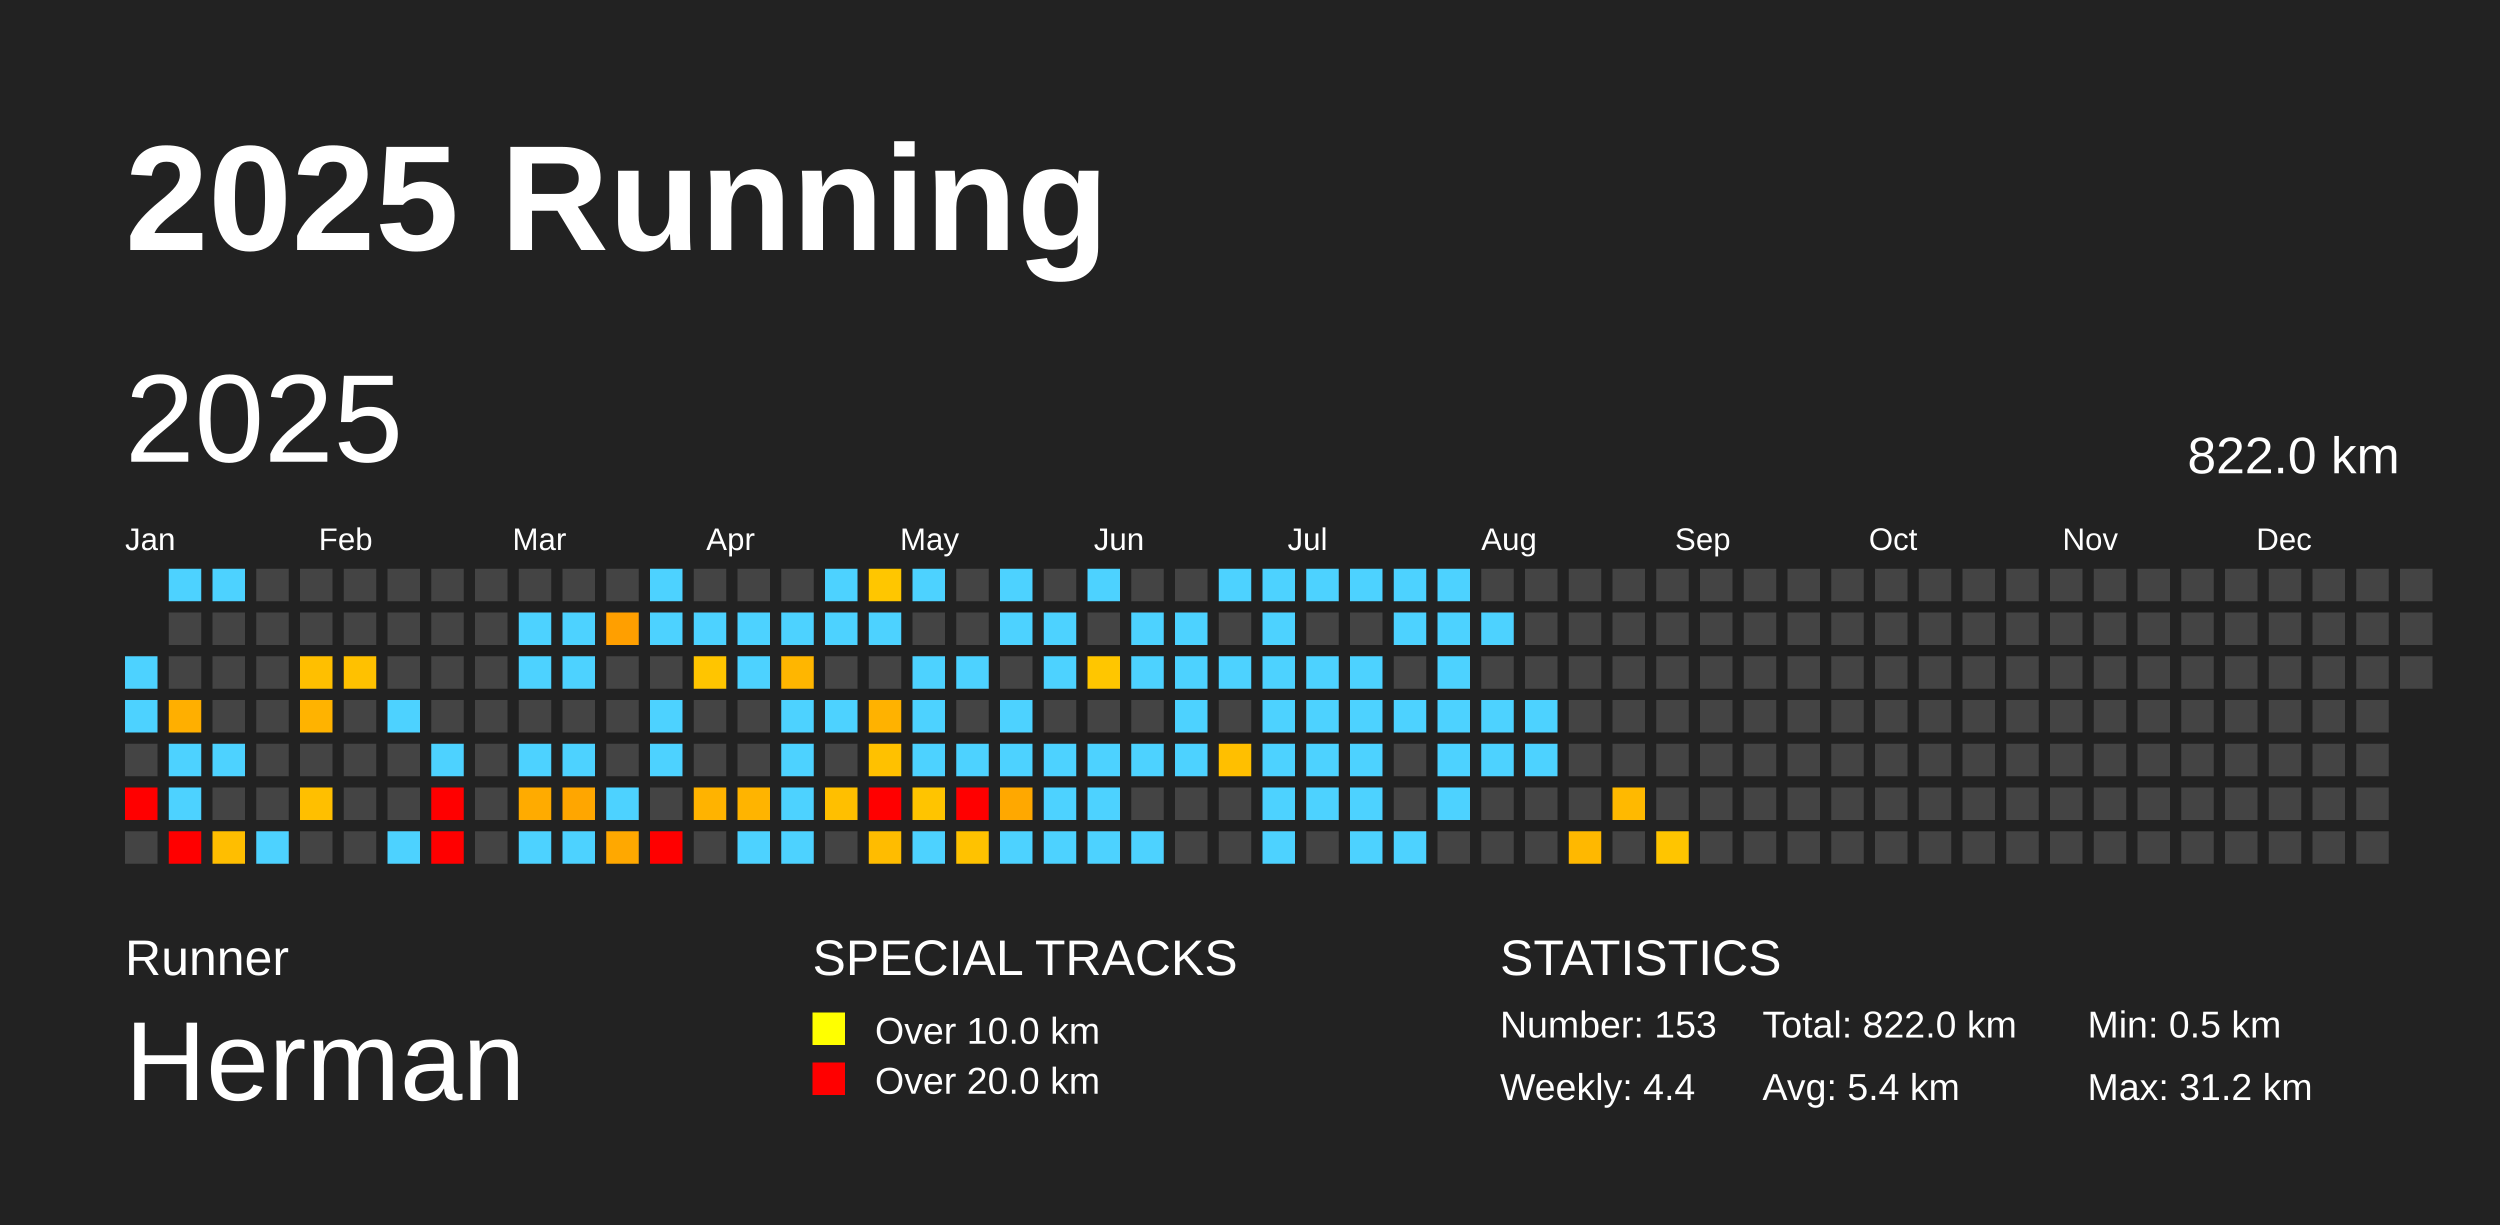
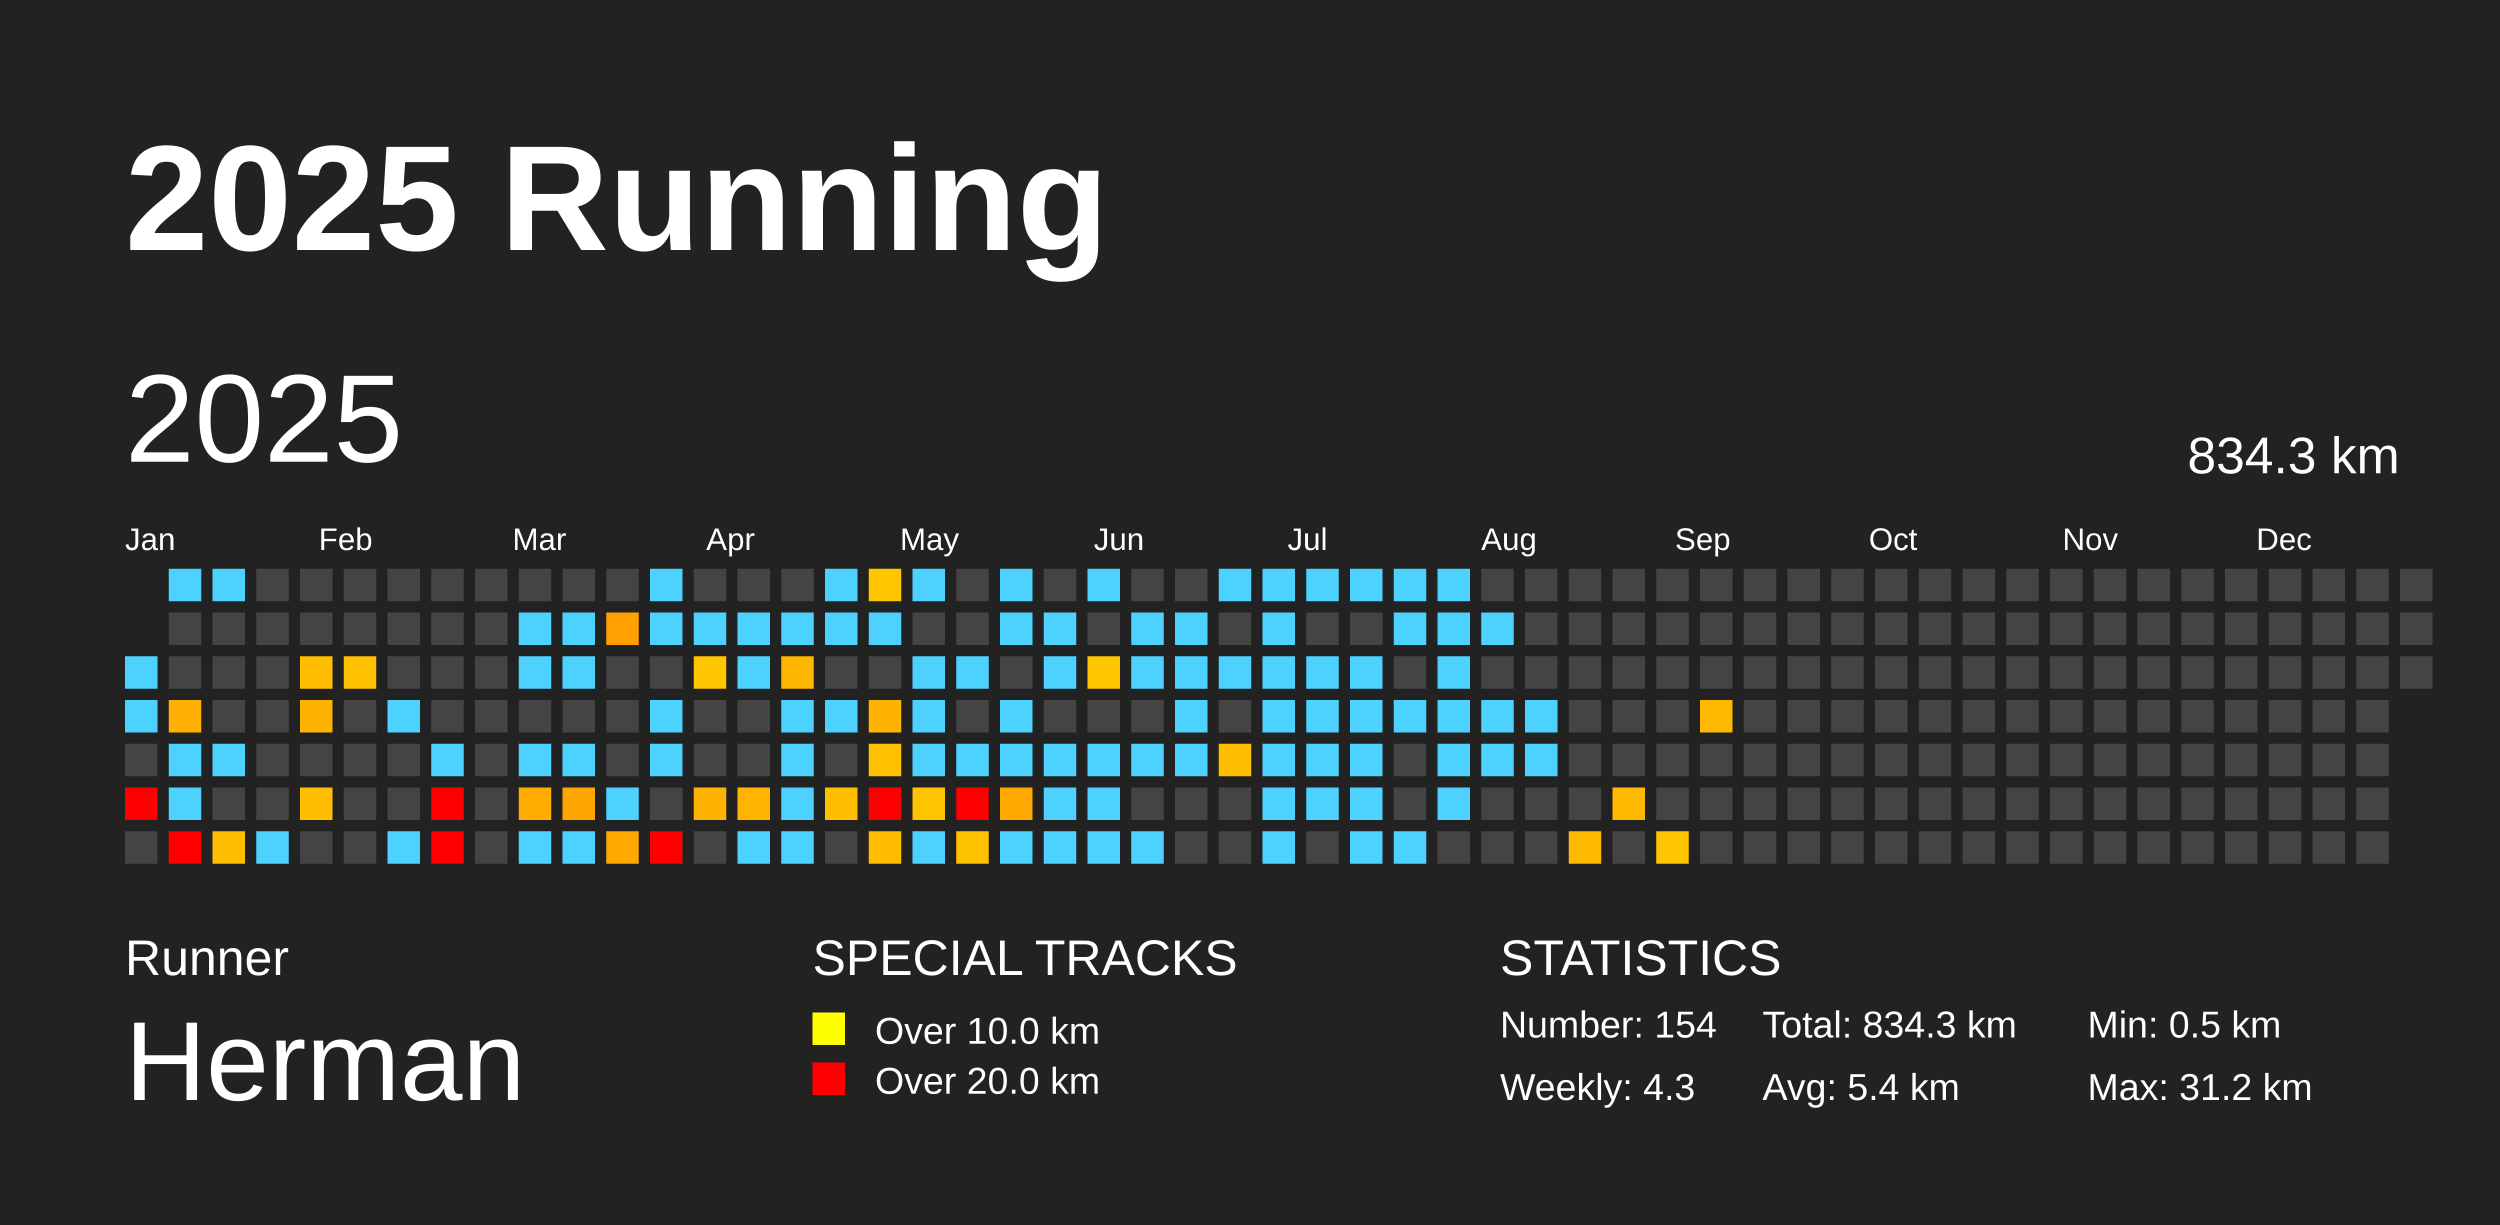
<svg xmlns="http://www.w3.org/2000/svg" baseProfile="full" height="98mm" version="1.1" viewBox="0,0,200,98" width="200mm">
  <defs />
  <rect fill="#222222" height="98" width="200" x="0" y="0" />
  <text fill="#FFFFFF" style="font-size:12px; font-family:Arial; font-weight:bold;" x="10" y="20">2025 Running</text>
  <text fill="#FFFFFF" style="font-size:4px; font-family:Arial" x="10" y="78">Runner</text>
  <text fill="#FFFFFF" style="font-size:9px; font-family:Arial" x="10" y="88">Herman</text>
  <text fill="#FFFFFF" style="font-size:4px; font-family:Arial" x="65" y="78">SPECIAL TRACKS</text>
  <rect fill="yellow" height="2.6" width="2.6" x="65" y="81" />
  <text fill="#FFFFFF" style="font-size:3px; font-family:Arial" x="70" y="83.5">Over 10.0 km</text>
  <rect fill="red" height="2.6" width="2.6" x="65" y="85" />
  <text fill="#FFFFFF" style="font-size:3px; font-family:Arial" x="70" y="87.5">Over 20.0 km</text>
  <text fill="#FFFFFF" style="font-size:4px; font-family:Arial" x="120" y="78">STATISTICS</text>
-   <text fill="#FFFFFF" style="font-size:3px; font-family:Arial" x="120" y="83">Number: 153</text>
-   <text fill="#FFFFFF" style="font-size:3px; font-family:Arial" x="120" y="88">Weekly: 4.4</text>
-   <text fill="#FFFFFF" style="font-size:3px; font-family:Arial" x="141" y="83">Total: 822.0 km</text>
+   <text fill="#FFFFFF" style="font-size:3px; font-family:Arial" x="120" y="83">Number: 154</text>
+   <text fill="#FFFFFF" style="font-size:3px; font-family:Arial" x="120" y="88">Weekly: 4.3</text>
+   <text fill="#FFFFFF" style="font-size:3px; font-family:Arial" x="141" y="83">Total: 834.3 km</text>
  <text fill="#FFFFFF" style="font-size:3px; font-family:Arial" x="141" y="88">Avg: 5.4 km</text>
  <text fill="#FFFFFF" style="font-size:3px; font-family:Arial" x="167" y="83">Min: 0.5 km</text>
  <text fill="#FFFFFF" style="font-size:3px; font-family:Arial" x="167" y="88">Max: 31.2 km</text>
  <text dominant-baseline="hanging" fill="#FFFFFF" style="font-size:10.0px; font-family:Arial;" x="10" y="30">2025</text>
-   <text dominant-baseline="hanging" fill="#FFFFFF" style="font-size:4.125px; font-family:Arial;" x="175" y="35">822.0 km</text>
+   <text dominant-baseline="hanging" fill="#FFFFFF" style="font-size:4.125px; font-family:Arial;" x="175" y="35">834.3 km</text>
  <text fill="#FFFFFF" style="font-size:2.5px; font-family:Arial" x="10.0" y="44">Jan</text>
  <text fill="#FFFFFF" style="font-size:2.5px; font-family:Arial" x="25.5" y="44">Feb</text>
  <text fill="#FFFFFF" style="font-size:2.5px; font-family:Arial" x="41.0" y="44">Mar</text>
  <text fill="#FFFFFF" style="font-size:2.5px; font-family:Arial" x="56.5" y="44">Apr</text>
  <text fill="#FFFFFF" style="font-size:2.5px; font-family:Arial" x="72.0" y="44">May</text>
  <text fill="#FFFFFF" style="font-size:2.5px; font-family:Arial" x="87.5" y="44">Jun</text>
  <text fill="#FFFFFF" style="font-size:2.5px; font-family:Arial" x="103.0" y="44">Jul</text>
  <text fill="#FFFFFF" style="font-size:2.5px; font-family:Arial" x="118.5" y="44">Aug</text>
  <text fill="#FFFFFF" style="font-size:2.5px; font-family:Arial" x="134.0" y="44">Sep</text>
  <text fill="#FFFFFF" style="font-size:2.5px; font-family:Arial" x="149.5" y="44">Oct</text>
  <text fill="#FFFFFF" style="font-size:2.5px; font-family:Arial" x="165.0" y="44">Nov</text>
  <text fill="#FFFFFF" style="font-size:2.5px; font-family:Arial" x="180.5" y="44">Dec</text>
  <rect fill="#4dd2ff" height="2.6" width="2.6" x="10.0" y="52.5" />
  <rect fill="#4dd2ff" height="2.6" width="2.6" x="10.0" y="56.0" />
  <rect fill="#444444" height="2.6" width="2.6" x="10.0" y="59.5" />
  <rect fill="red" height="2.6" width="2.6" x="10.0" y="63.0" />
  <rect fill="#444444" height="2.6" width="2.6" x="10.0" y="66.5" />
  <rect fill="#4dd2ff" height="2.6" width="2.6" x="13.5" y="45.5" />
  <rect fill="#444444" height="2.6" width="2.6" x="13.5" y="49.0" />
  <rect fill="#444444" height="2.6" width="2.6" x="13.5" y="52.5" />
  <rect fill="#ffaf00" height="2.6" width="2.6" x="13.5" y="56.0" />
  <rect fill="#4dd2ff" height="2.6" width="2.6" x="13.5" y="59.5" />
  <rect fill="#4dd2ff" height="2.6" width="2.6" x="13.5" y="63.0" />
  <rect fill="red" height="2.6" width="2.6" x="13.5" y="66.5" />
  <rect fill="#4dd2ff" height="2.6" width="2.6" x="17.0" y="45.5" />
  <rect fill="#444444" height="2.6" width="2.6" x="17.0" y="49.0" />
  <rect fill="#444444" height="2.6" width="2.6" x="17.0" y="52.5" />
  <rect fill="#444444" height="2.6" width="2.6" x="17.0" y="56.0" />
  <rect fill="#4dd2ff" height="2.6" width="2.6" x="17.0" y="59.5" />
  <rect fill="#444444" height="2.6" width="2.6" x="17.0" y="63.0" />
  <rect fill="#ffbe00" height="2.6" width="2.6" x="17.0" y="66.5" />
  <rect fill="#444444" height="2.6" width="2.6" x="20.5" y="45.5" />
  <rect fill="#444444" height="2.6" width="2.6" x="20.5" y="49.0" />
  <rect fill="#444444" height="2.6" width="2.6" x="20.5" y="52.5" />
  <rect fill="#444444" height="2.6" width="2.6" x="20.5" y="56.0" />
  <rect fill="#444444" height="2.6" width="2.6" x="20.5" y="59.5" />
  <rect fill="#444444" height="2.6" width="2.6" x="20.5" y="63.0" />
  <rect fill="#4dd2ff" height="2.6" width="2.6" x="20.5" y="66.5" />
  <rect fill="#444444" height="2.6" width="2.6" x="24.0" y="45.5" />
  <rect fill="#444444" height="2.6" width="2.6" x="24.0" y="49.0" />
  <rect fill="#ffbf00" height="2.6" width="2.6" x="24.0" y="52.5" />
  <rect fill="#ffb300" height="2.6" width="2.6" x="24.0" y="56.0" />
  <rect fill="#444444" height="2.6" width="2.6" x="24.0" y="59.5" />
  <rect fill="#ffbf00" height="2.6" width="2.6" x="24.0" y="63.0" />
  <rect fill="#444444" height="2.6" width="2.6" x="24.0" y="66.5" />
  <rect fill="#444444" height="2.6" width="2.6" x="27.5" y="45.5" />
  <rect fill="#444444" height="2.6" width="2.6" x="27.5" y="49.0" />
  <rect fill="#ffc100" height="2.6" width="2.6" x="27.5" y="52.5" />
  <rect fill="#444444" height="2.6" width="2.6" x="27.5" y="56.0" />
  <rect fill="#444444" height="2.6" width="2.6" x="27.5" y="59.5" />
  <rect fill="#444444" height="2.6" width="2.6" x="27.5" y="63.0" />
  <rect fill="#444444" height="2.6" width="2.6" x="27.5" y="66.5" />
  <rect fill="#444444" height="2.6" width="2.6" x="31.0" y="45.5" />
  <rect fill="#444444" height="2.6" width="2.6" x="31.0" y="49.0" />
  <rect fill="#444444" height="2.6" width="2.6" x="31.0" y="52.5" />
  <rect fill="#4dd2ff" height="2.6" width="2.6" x="31.0" y="56.0" />
  <rect fill="#444444" height="2.6" width="2.6" x="31.0" y="59.5" />
  <rect fill="#444444" height="2.6" width="2.6" x="31.0" y="63.0" />
  <rect fill="#4dd2ff" height="2.6" width="2.6" x="31.0" y="66.5" />
  <rect fill="#444444" height="2.6" width="2.6" x="34.5" y="45.5" />
  <rect fill="#444444" height="2.6" width="2.6" x="34.5" y="49.0" />
  <rect fill="#444444" height="2.6" width="2.6" x="34.5" y="52.5" />
  <rect fill="#444444" height="2.6" width="2.6" x="34.5" y="56.0" />
  <rect fill="#4dd2ff" height="2.6" width="2.6" x="34.5" y="59.5" />
  <rect fill="red" height="2.6" width="2.6" x="34.5" y="63.0" />
  <rect fill="red" height="2.6" width="2.6" x="34.5" y="66.5" />
  <rect fill="#444444" height="2.6" width="2.6" x="38.0" y="45.5" />
  <rect fill="#444444" height="2.6" width="2.6" x="38.0" y="49.0" />
  <rect fill="#444444" height="2.6" width="2.6" x="38.0" y="52.5" />
  <rect fill="#444444" height="2.6" width="2.6" x="38.0" y="56.0" />
  <rect fill="#444444" height="2.6" width="2.6" x="38.0" y="59.5" />
  <rect fill="#444444" height="2.6" width="2.6" x="38.0" y="63.0" />
  <rect fill="#444444" height="2.6" width="2.6" x="38.0" y="66.5" />
  <rect fill="#444444" height="2.6" width="2.6" x="41.5" y="45.5" />
  <rect fill="#4dd2ff" height="2.6" width="2.6" x="41.5" y="49.0" />
  <rect fill="#4dd2ff" height="2.6" width="2.6" x="41.5" y="52.5" />
  <rect fill="#444444" height="2.6" width="2.6" x="41.5" y="56.0" />
  <rect fill="#4dd2ff" height="2.6" width="2.6" x="41.5" y="59.5" />
  <rect fill="#ffab00" height="2.6" width="2.6" x="41.5" y="63.0" />
  <rect fill="#4dd2ff" height="2.6" width="2.6" x="41.5" y="66.5" />
  <rect fill="#444444" height="2.6" width="2.6" x="45.0" y="45.5" />
  <rect fill="#4dd2ff" height="2.6" width="2.6" x="45.0" y="49.0" />
  <rect fill="#4dd2ff" height="2.6" width="2.6" x="45.0" y="52.5" />
  <rect fill="#444444" height="2.6" width="2.6" x="45.0" y="56.0" />
  <rect fill="#4dd2ff" height="2.6" width="2.6" x="45.0" y="59.5" />
  <rect fill="#ffa600" height="2.6" width="2.6" x="45.0" y="63.0" />
  <rect fill="#4dd2ff" height="2.6" width="2.6" x="45.0" y="66.5" />
  <rect fill="#444444" height="2.6" width="2.6" x="48.5" y="45.5" />
  <rect fill="#ff9f00" height="2.6" width="2.6" x="48.5" y="49.0" />
  <rect fill="#444444" height="2.6" width="2.6" x="48.5" y="52.5" />
  <rect fill="#444444" height="2.6" width="2.6" x="48.5" y="56.0" />
  <rect fill="#444444" height="2.6" width="2.6" x="48.5" y="59.5" />
  <rect fill="#4dd2ff" height="2.6" width="2.6" x="48.5" y="63.0" />
  <rect fill="#ffa800" height="2.6" width="2.6" x="48.5" y="66.5" />
  <rect fill="#4dd2ff" height="2.6" width="2.6" x="52.0" y="45.5" />
  <rect fill="#4dd2ff" height="2.6" width="2.6" x="52.0" y="49.0" />
  <rect fill="#444444" height="2.6" width="2.6" x="52.0" y="52.5" />
  <rect fill="#4dd2ff" height="2.6" width="2.6" x="52.0" y="56.0" />
  <rect fill="#4dd2ff" height="2.6" width="2.6" x="52.0" y="59.5" />
  <rect fill="#444444" height="2.6" width="2.6" x="52.0" y="63.0" />
  <rect fill="red" height="2.6" width="2.6" x="52.0" y="66.5" />
  <rect fill="#444444" height="2.6" width="2.6" x="55.5" y="45.5" />
  <rect fill="#4dd2ff" height="2.6" width="2.6" x="55.5" y="49.0" />
  <rect fill="#ffc500" height="2.6" width="2.6" x="55.5" y="52.5" />
  <rect fill="#444444" height="2.6" width="2.6" x="55.5" y="56.0" />
  <rect fill="#444444" height="2.6" width="2.6" x="55.5" y="59.5" />
  <rect fill="#ffb300" height="2.6" width="2.6" x="55.5" y="63.0" />
  <rect fill="#444444" height="2.6" width="2.6" x="55.5" y="66.5" />
  <rect fill="#444444" height="2.6" width="2.6" x="59.0" y="45.5" />
  <rect fill="#4dd2ff" height="2.6" width="2.6" x="59.0" y="49.0" />
  <rect fill="#4dd2ff" height="2.6" width="2.6" x="59.0" y="52.5" />
  <rect fill="#444444" height="2.6" width="2.6" x="59.0" y="56.0" />
  <rect fill="#444444" height="2.6" width="2.6" x="59.0" y="59.5" />
  <rect fill="#ffb400" height="2.6" width="2.6" x="59.0" y="63.0" />
  <rect fill="#4dd2ff" height="2.6" width="2.6" x="59.0" y="66.5" />
  <rect fill="#444444" height="2.6" width="2.6" x="62.5" y="45.5" />
  <rect fill="#4dd2ff" height="2.6" width="2.6" x="62.5" y="49.0" />
  <rect fill="#ffb600" height="2.6" width="2.6" x="62.5" y="52.5" />
  <rect fill="#4dd2ff" height="2.6" width="2.6" x="62.5" y="56.0" />
  <rect fill="#4dd2ff" height="2.6" width="2.6" x="62.5" y="59.5" />
  <rect fill="#4dd2ff" height="2.6" width="2.6" x="62.5" y="63.0" />
  <rect fill="#4dd2ff" height="2.6" width="2.6" x="62.5" y="66.5" />
  <rect fill="#4dd2ff" height="2.6" width="2.6" x="66.0" y="45.5" />
  <rect fill="#4dd2ff" height="2.6" width="2.6" x="66.0" y="49.0" />
  <rect fill="#444444" height="2.6" width="2.6" x="66.0" y="52.5" />
  <rect fill="#4dd2ff" height="2.6" width="2.6" x="66.0" y="56.0" />
  <rect fill="#444444" height="2.6" width="2.6" x="66.0" y="59.5" />
  <rect fill="#ffbf00" height="2.6" width="2.6" x="66.0" y="63.0" />
  <rect fill="#444444" height="2.6" width="2.6" x="66.0" y="66.5" />
  <rect fill="#ffc600" height="2.6" width="2.6" x="69.5" y="45.5" />
  <rect fill="#4dd2ff" height="2.6" width="2.6" x="69.5" y="49.0" />
  <rect fill="#444444" height="2.6" width="2.6" x="69.5" y="52.5" />
  <rect fill="#ffb200" height="2.6" width="2.6" x="69.5" y="56.0" />
  <rect fill="#ffc100" height="2.6" width="2.6" x="69.5" y="59.5" />
  <rect fill="red" height="2.6" width="2.6" x="69.5" y="63.0" />
  <rect fill="#ffbc00" height="2.6" width="2.6" x="69.5" y="66.5" />
  <rect fill="#4dd2ff" height="2.6" width="2.6" x="73.0" y="45.5" />
  <rect fill="#444444" height="2.6" width="2.6" x="73.0" y="49.0" />
  <rect fill="#4dd2ff" height="2.6" width="2.6" x="73.0" y="52.5" />
  <rect fill="#4dd2ff" height="2.6" width="2.6" x="73.0" y="56.0" />
  <rect fill="#4dd2ff" height="2.6" width="2.6" x="73.0" y="59.5" />
  <rect fill="#ffc400" height="2.6" width="2.6" x="73.0" y="63.0" />
  <rect fill="#4dd2ff" height="2.6" width="2.6" x="73.0" y="66.5" />
  <rect fill="#444444" height="2.6" width="2.6" x="76.5" y="45.5" />
  <rect fill="#444444" height="2.6" width="2.6" x="76.5" y="49.0" />
  <rect fill="#4dd2ff" height="2.6" width="2.6" x="76.5" y="52.5" />
  <rect fill="#444444" height="2.6" width="2.6" x="76.5" y="56.0" />
  <rect fill="#4dd2ff" height="2.6" width="2.6" x="76.5" y="59.5" />
  <rect fill="red" height="2.6" width="2.6" x="76.5" y="63.0" />
  <rect fill="#ffc200" height="2.6" width="2.6" x="76.5" y="66.5" />
  <rect fill="#4dd2ff" height="2.6" width="2.6" x="80.0" y="45.5" />
  <rect fill="#4dd2ff" height="2.6" width="2.6" x="80.0" y="49.0" />
  <rect fill="#444444" height="2.6" width="2.6" x="80.0" y="52.5" />
  <rect fill="#4dd2ff" height="2.6" width="2.6" x="80.0" y="56.0" />
  <rect fill="#4dd2ff" height="2.6" width="2.6" x="80.0" y="59.5" />
  <rect fill="#ffa800" height="2.6" width="2.6" x="80.0" y="63.0" />
  <rect fill="#4dd2ff" height="2.6" width="2.6" x="80.0" y="66.5" />
  <rect fill="#444444" height="2.6" width="2.6" x="83.5" y="45.5" />
  <rect fill="#4dd2ff" height="2.6" width="2.6" x="83.5" y="49.0" />
  <rect fill="#4dd2ff" height="2.6" width="2.6" x="83.5" y="52.5" />
  <rect fill="#444444" height="2.6" width="2.6" x="83.5" y="56.0" />
  <rect fill="#4dd2ff" height="2.6" width="2.6" x="83.5" y="59.5" />
  <rect fill="#4dd2ff" height="2.6" width="2.6" x="83.5" y="63.0" />
  <rect fill="#4dd2ff" height="2.6" width="2.6" x="83.5" y="66.5" />
  <rect fill="#4dd2ff" height="2.6" width="2.6" x="87.0" y="45.5" />
  <rect fill="#444444" height="2.6" width="2.6" x="87.0" y="49.0" />
  <rect fill="#ffc600" height="2.6" width="2.6" x="87.0" y="52.5" />
  <rect fill="#444444" height="2.6" width="2.6" x="87.0" y="56.0" />
  <rect fill="#4dd2ff" height="2.6" width="2.6" x="87.0" y="59.5" />
  <rect fill="#4dd2ff" height="2.6" width="2.6" x="87.0" y="63.0" />
  <rect fill="#4dd2ff" height="2.6" width="2.6" x="87.0" y="66.5" />
  <rect fill="#444444" height="2.6" width="2.6" x="90.5" y="45.5" />
  <rect fill="#4dd2ff" height="2.6" width="2.6" x="90.5" y="49.0" />
  <rect fill="#4dd2ff" height="2.6" width="2.6" x="90.5" y="52.5" />
  <rect fill="#444444" height="2.6" width="2.6" x="90.5" y="56.0" />
  <rect fill="#4dd2ff" height="2.6" width="2.6" x="90.5" y="59.5" />
  <rect fill="#444444" height="2.6" width="2.6" x="90.5" y="63.0" />
  <rect fill="#4dd2ff" height="2.6" width="2.6" x="90.5" y="66.5" />
  <rect fill="#444444" height="2.6" width="2.6" x="94.0" y="45.5" />
  <rect fill="#4dd2ff" height="2.6" width="2.6" x="94.0" y="49.0" />
  <rect fill="#4dd2ff" height="2.6" width="2.6" x="94.0" y="52.5" />
  <rect fill="#4dd2ff" height="2.6" width="2.6" x="94.0" y="56.0" />
  <rect fill="#4dd2ff" height="2.6" width="2.6" x="94.0" y="59.5" />
  <rect fill="#444444" height="2.6" width="2.6" x="94.0" y="63.0" />
  <rect fill="#444444" height="2.6" width="2.6" x="94.0" y="66.5" />
  <rect fill="#4dd2ff" height="2.6" width="2.6" x="97.5" y="45.5" />
  <rect fill="#444444" height="2.6" width="2.6" x="97.5" y="49.0" />
  <rect fill="#4dd2ff" height="2.6" width="2.6" x="97.5" y="52.5" />
  <rect fill="#444444" height="2.6" width="2.6" x="97.5" y="56.0" />
  <rect fill="#ffbf00" height="2.6" width="2.6" x="97.5" y="59.5" />
  <rect fill="#444444" height="2.6" width="2.6" x="97.5" y="63.0" />
  <rect fill="#444444" height="2.6" width="2.6" x="97.5" y="66.5" />
  <rect fill="#4dd2ff" height="2.6" width="2.6" x="101.0" y="45.5" />
  <rect fill="#4dd2ff" height="2.6" width="2.6" x="101.0" y="49.0" />
  <rect fill="#4dd2ff" height="2.6" width="2.6" x="101.0" y="52.5" />
  <rect fill="#4dd2ff" height="2.6" width="2.6" x="101.0" y="56.0" />
  <rect fill="#4dd2ff" height="2.6" width="2.6" x="101.0" y="59.5" />
  <rect fill="#4dd2ff" height="2.6" width="2.6" x="101.0" y="63.0" />
  <rect fill="#4dd2ff" height="2.6" width="2.6" x="101.0" y="66.5" />
  <rect fill="#4dd2ff" height="2.6" width="2.6" x="104.5" y="45.5" />
  <rect fill="#444444" height="2.6" width="2.6" x="104.5" y="49.0" />
  <rect fill="#4dd2ff" height="2.6" width="2.6" x="104.5" y="52.5" />
  <rect fill="#4dd2ff" height="2.6" width="2.6" x="104.5" y="56.0" />
  <rect fill="#4dd2ff" height="2.6" width="2.6" x="104.5" y="59.5" />
  <rect fill="#4dd2ff" height="2.6" width="2.6" x="104.5" y="63.0" />
  <rect fill="#444444" height="2.6" width="2.6" x="104.5" y="66.5" />
  <rect fill="#4dd2ff" height="2.6" width="2.6" x="108.0" y="45.5" />
  <rect fill="#444444" height="2.6" width="2.6" x="108.0" y="49.0" />
  <rect fill="#4dd2ff" height="2.6" width="2.6" x="108.0" y="52.5" />
  <rect fill="#4dd2ff" height="2.6" width="2.6" x="108.0" y="56.0" />
  <rect fill="#4dd2ff" height="2.6" width="2.6" x="108.0" y="59.5" />
  <rect fill="#4dd2ff" height="2.6" width="2.6" x="108.0" y="63.0" />
  <rect fill="#4dd2ff" height="2.6" width="2.6" x="108.0" y="66.5" />
  <rect fill="#4dd2ff" height="2.6" width="2.6" x="111.5" y="45.5" />
  <rect fill="#4dd2ff" height="2.6" width="2.6" x="111.5" y="49.0" />
  <rect fill="#444444" height="2.6" width="2.6" x="111.5" y="52.5" />
  <rect fill="#4dd2ff" height="2.6" width="2.6" x="111.5" y="56.0" />
  <rect fill="#444444" height="2.6" width="2.6" x="111.5" y="59.5" />
  <rect fill="#444444" height="2.6" width="2.6" x="111.5" y="63.0" />
  <rect fill="#4dd2ff" height="2.6" width="2.6" x="111.5" y="66.5" />
  <rect fill="#4dd2ff" height="2.6" width="2.6" x="115.0" y="45.5" />
  <rect fill="#4dd2ff" height="2.6" width="2.6" x="115.0" y="49.0" />
  <rect fill="#4dd2ff" height="2.6" width="2.6" x="115.0" y="52.5" />
  <rect fill="#4dd2ff" height="2.6" width="2.6" x="115.0" y="56.0" />
  <rect fill="#4dd2ff" height="2.6" width="2.6" x="115.0" y="59.5" />
  <rect fill="#4dd2ff" height="2.6" width="2.6" x="115.0" y="63.0" />
  <rect fill="#444444" height="2.6" width="2.6" x="115.0" y="66.5" />
  <rect fill="#444444" height="2.6" width="2.6" x="118.5" y="45.5" />
  <rect fill="#4dd2ff" height="2.6" width="2.6" x="118.5" y="49.0" />
  <rect fill="#444444" height="2.6" width="2.6" x="118.5" y="52.5" />
  <rect fill="#4dd2ff" height="2.6" width="2.6" x="118.5" y="56.0" />
  <rect fill="#4dd2ff" height="2.6" width="2.6" x="118.5" y="59.5" />
  <rect fill="#444444" height="2.6" width="2.6" x="118.5" y="63.0" />
  <rect fill="#444444" height="2.6" width="2.6" x="118.5" y="66.5" />
  <rect fill="#444444" height="2.6" width="2.6" x="122.0" y="45.5" />
  <rect fill="#444444" height="2.6" width="2.6" x="122.0" y="49.0" />
  <rect fill="#444444" height="2.6" width="2.6" x="122.0" y="52.5" />
  <rect fill="#4dd2ff" height="2.6" width="2.6" x="122.0" y="56.0" />
  <rect fill="#4dd2ff" height="2.6" width="2.6" x="122.0" y="59.5" />
  <rect fill="#444444" height="2.6" width="2.6" x="122.0" y="63.0" />
  <rect fill="#444444" height="2.6" width="2.6" x="122.0" y="66.5" />
  <rect fill="#444444" height="2.6" width="2.6" x="125.5" y="45.5" />
  <rect fill="#444444" height="2.6" width="2.6" x="125.5" y="49.0" />
  <rect fill="#444444" height="2.6" width="2.6" x="125.5" y="52.5" />
  <rect fill="#444444" height="2.6" width="2.6" x="125.5" y="56.0" />
  <rect fill="#444444" height="2.6" width="2.6" x="125.5" y="59.5" />
  <rect fill="#444444" height="2.6" width="2.6" x="125.5" y="63.0" />
  <rect fill="#ffb800" height="2.6" width="2.6" x="125.5" y="66.5" />
  <rect fill="#444444" height="2.6" width="2.6" x="129.0" y="45.5" />
  <rect fill="#444444" height="2.6" width="2.6" x="129.0" y="49.0" />
  <rect fill="#444444" height="2.6" width="2.6" x="129.0" y="52.5" />
  <rect fill="#444444" height="2.6" width="2.6" x="129.0" y="56.0" />
  <rect fill="#444444" height="2.6" width="2.6" x="129.0" y="59.5" />
  <rect fill="#ffb900" height="2.6" width="2.6" x="129.0" y="63.0" />
  <rect fill="#444444" height="2.6" width="2.6" x="129.0" y="66.5" />
  <rect fill="#444444" height="2.6" width="2.6" x="132.5" y="45.5" />
  <rect fill="#444444" height="2.6" width="2.6" x="132.5" y="49.0" />
  <rect fill="#444444" height="2.6" width="2.6" x="132.5" y="52.5" />
  <rect fill="#444444" height="2.6" width="2.6" x="132.5" y="56.0" />
  <rect fill="#444444" height="2.6" width="2.6" x="132.5" y="59.5" />
  <rect fill="#444444" height="2.6" width="2.6" x="132.5" y="63.0" />
  <rect fill="#ffc500" height="2.6" width="2.6" x="132.5" y="66.5" />
  <rect fill="#444444" height="2.6" width="2.6" x="136.0" y="45.5" />
  <rect fill="#444444" height="2.6" width="2.6" x="136.0" y="49.0" />
  <rect fill="#444444" height="2.6" width="2.6" x="136.0" y="52.5" />
-   <rect fill="#444444" height="2.6" width="2.6" x="136.0" y="56.0" />
+   <rect fill="#ffb800" height="2.6" width="2.6" x="136.0" y="56.0" />
  <rect fill="#444444" height="2.6" width="2.6" x="136.0" y="59.5" />
  <rect fill="#444444" height="2.6" width="2.6" x="136.0" y="63.0" />
  <rect fill="#444444" height="2.6" width="2.6" x="136.0" y="66.5" />
  <rect fill="#444444" height="2.6" width="2.6" x="139.5" y="45.5" />
  <rect fill="#444444" height="2.6" width="2.6" x="139.5" y="49.0" />
  <rect fill="#444444" height="2.6" width="2.6" x="139.5" y="52.5" />
  <rect fill="#444444" height="2.6" width="2.6" x="139.5" y="56.0" />
  <rect fill="#444444" height="2.6" width="2.6" x="139.5" y="59.5" />
  <rect fill="#444444" height="2.6" width="2.6" x="139.5" y="63.0" />
  <rect fill="#444444" height="2.6" width="2.6" x="139.5" y="66.5" />
  <rect fill="#444444" height="2.6" width="2.6" x="143.0" y="45.5" />
  <rect fill="#444444" height="2.6" width="2.6" x="143.0" y="49.0" />
  <rect fill="#444444" height="2.6" width="2.6" x="143.0" y="52.5" />
  <rect fill="#444444" height="2.6" width="2.6" x="143.0" y="56.0" />
  <rect fill="#444444" height="2.6" width="2.6" x="143.0" y="59.5" />
  <rect fill="#444444" height="2.6" width="2.6" x="143.0" y="63.0" />
  <rect fill="#444444" height="2.6" width="2.6" x="143.0" y="66.5" />
  <rect fill="#444444" height="2.6" width="2.6" x="146.5" y="45.5" />
  <rect fill="#444444" height="2.6" width="2.6" x="146.5" y="49.0" />
  <rect fill="#444444" height="2.6" width="2.6" x="146.5" y="52.5" />
  <rect fill="#444444" height="2.6" width="2.6" x="146.5" y="56.0" />
  <rect fill="#444444" height="2.6" width="2.6" x="146.5" y="59.5" />
  <rect fill="#444444" height="2.6" width="2.6" x="146.5" y="63.0" />
  <rect fill="#444444" height="2.6" width="2.6" x="146.5" y="66.5" />
  <rect fill="#444444" height="2.6" width="2.6" x="150.0" y="45.5" />
  <rect fill="#444444" height="2.6" width="2.6" x="150.0" y="49.0" />
  <rect fill="#444444" height="2.6" width="2.6" x="150.0" y="52.5" />
  <rect fill="#444444" height="2.6" width="2.6" x="150.0" y="56.0" />
  <rect fill="#444444" height="2.6" width="2.6" x="150.0" y="59.5" />
  <rect fill="#444444" height="2.6" width="2.6" x="150.0" y="63.0" />
  <rect fill="#444444" height="2.6" width="2.6" x="150.0" y="66.5" />
  <rect fill="#444444" height="2.6" width="2.6" x="153.5" y="45.5" />
  <rect fill="#444444" height="2.6" width="2.6" x="153.5" y="49.0" />
  <rect fill="#444444" height="2.6" width="2.6" x="153.5" y="52.5" />
  <rect fill="#444444" height="2.6" width="2.6" x="153.5" y="56.0" />
  <rect fill="#444444" height="2.6" width="2.6" x="153.5" y="59.5" />
  <rect fill="#444444" height="2.6" width="2.6" x="153.5" y="63.0" />
  <rect fill="#444444" height="2.6" width="2.6" x="153.5" y="66.5" />
  <rect fill="#444444" height="2.6" width="2.6" x="157.0" y="45.5" />
  <rect fill="#444444" height="2.6" width="2.6" x="157.0" y="49.0" />
  <rect fill="#444444" height="2.6" width="2.6" x="157.0" y="52.5" />
  <rect fill="#444444" height="2.6" width="2.6" x="157.0" y="56.0" />
  <rect fill="#444444" height="2.6" width="2.6" x="157.0" y="59.5" />
  <rect fill="#444444" height="2.6" width="2.6" x="157.0" y="63.0" />
  <rect fill="#444444" height="2.6" width="2.6" x="157.0" y="66.5" />
  <rect fill="#444444" height="2.6" width="2.6" x="160.5" y="45.5" />
  <rect fill="#444444" height="2.6" width="2.6" x="160.5" y="49.0" />
  <rect fill="#444444" height="2.6" width="2.6" x="160.5" y="52.5" />
  <rect fill="#444444" height="2.6" width="2.6" x="160.5" y="56.0" />
  <rect fill="#444444" height="2.6" width="2.6" x="160.5" y="59.5" />
  <rect fill="#444444" height="2.6" width="2.6" x="160.5" y="63.0" />
  <rect fill="#444444" height="2.6" width="2.6" x="160.5" y="66.5" />
  <rect fill="#444444" height="2.6" width="2.6" x="164.0" y="45.5" />
  <rect fill="#444444" height="2.6" width="2.6" x="164.0" y="49.0" />
  <rect fill="#444444" height="2.6" width="2.6" x="164.0" y="52.5" />
  <rect fill="#444444" height="2.6" width="2.6" x="164.0" y="56.0" />
  <rect fill="#444444" height="2.6" width="2.6" x="164.0" y="59.5" />
  <rect fill="#444444" height="2.6" width="2.6" x="164.0" y="63.0" />
  <rect fill="#444444" height="2.6" width="2.6" x="164.0" y="66.5" />
  <rect fill="#444444" height="2.6" width="2.6" x="167.5" y="45.5" />
  <rect fill="#444444" height="2.6" width="2.6" x="167.5" y="49.0" />
  <rect fill="#444444" height="2.6" width="2.6" x="167.5" y="52.5" />
  <rect fill="#444444" height="2.6" width="2.6" x="167.5" y="56.0" />
  <rect fill="#444444" height="2.6" width="2.6" x="167.5" y="59.5" />
  <rect fill="#444444" height="2.6" width="2.6" x="167.5" y="63.0" />
  <rect fill="#444444" height="2.6" width="2.6" x="167.5" y="66.5" />
  <rect fill="#444444" height="2.6" width="2.6" x="171.0" y="45.5" />
  <rect fill="#444444" height="2.6" width="2.6" x="171.0" y="49.0" />
  <rect fill="#444444" height="2.6" width="2.6" x="171.0" y="52.5" />
  <rect fill="#444444" height="2.6" width="2.6" x="171.0" y="56.0" />
  <rect fill="#444444" height="2.6" width="2.6" x="171.0" y="59.5" />
  <rect fill="#444444" height="2.6" width="2.6" x="171.0" y="63.0" />
  <rect fill="#444444" height="2.6" width="2.6" x="171.0" y="66.5" />
  <rect fill="#444444" height="2.6" width="2.6" x="174.5" y="45.5" />
  <rect fill="#444444" height="2.6" width="2.6" x="174.5" y="49.0" />
  <rect fill="#444444" height="2.6" width="2.6" x="174.5" y="52.5" />
  <rect fill="#444444" height="2.6" width="2.6" x="174.5" y="56.0" />
  <rect fill="#444444" height="2.6" width="2.6" x="174.5" y="59.5" />
  <rect fill="#444444" height="2.6" width="2.6" x="174.5" y="63.0" />
  <rect fill="#444444" height="2.6" width="2.6" x="174.5" y="66.5" />
  <rect fill="#444444" height="2.6" width="2.6" x="178.0" y="45.5" />
  <rect fill="#444444" height="2.6" width="2.6" x="178.0" y="49.0" />
  <rect fill="#444444" height="2.6" width="2.6" x="178.0" y="52.5" />
  <rect fill="#444444" height="2.6" width="2.6" x="178.0" y="56.0" />
  <rect fill="#444444" height="2.6" width="2.6" x="178.0" y="59.5" />
  <rect fill="#444444" height="2.6" width="2.6" x="178.0" y="63.0" />
  <rect fill="#444444" height="2.6" width="2.6" x="178.0" y="66.5" />
  <rect fill="#444444" height="2.6" width="2.6" x="181.5" y="45.5" />
  <rect fill="#444444" height="2.6" width="2.6" x="181.5" y="49.0" />
  <rect fill="#444444" height="2.6" width="2.6" x="181.5" y="52.5" />
  <rect fill="#444444" height="2.6" width="2.6" x="181.5" y="56.0" />
  <rect fill="#444444" height="2.6" width="2.6" x="181.5" y="59.5" />
  <rect fill="#444444" height="2.6" width="2.6" x="181.5" y="63.0" />
  <rect fill="#444444" height="2.6" width="2.6" x="181.5" y="66.5" />
  <rect fill="#444444" height="2.6" width="2.6" x="185.0" y="45.5" />
  <rect fill="#444444" height="2.6" width="2.6" x="185.0" y="49.0" />
  <rect fill="#444444" height="2.6" width="2.6" x="185.0" y="52.5" />
  <rect fill="#444444" height="2.6" width="2.6" x="185.0" y="56.0" />
  <rect fill="#444444" height="2.6" width="2.6" x="185.0" y="59.5" />
  <rect fill="#444444" height="2.6" width="2.6" x="185.0" y="63.0" />
  <rect fill="#444444" height="2.6" width="2.6" x="185.0" y="66.5" />
  <rect fill="#444444" height="2.6" width="2.6" x="188.5" y="45.5" />
  <rect fill="#444444" height="2.6" width="2.6" x="188.5" y="49.0" />
  <rect fill="#444444" height="2.6" width="2.6" x="188.5" y="52.5" />
  <rect fill="#444444" height="2.6" width="2.6" x="188.5" y="56.0" />
  <rect fill="#444444" height="2.6" width="2.6" x="188.5" y="59.5" />
  <rect fill="#444444" height="2.6" width="2.6" x="188.5" y="63.0" />
  <rect fill="#444444" height="2.6" width="2.6" x="188.5" y="66.5" />
  <rect fill="#444444" height="2.6" width="2.6" x="192.0" y="45.5" />
  <rect fill="#444444" height="2.6" width="2.6" x="192.0" y="49.0" />
  <rect fill="#444444" height="2.6" width="2.6" x="192.0" y="52.5" />
</svg>
